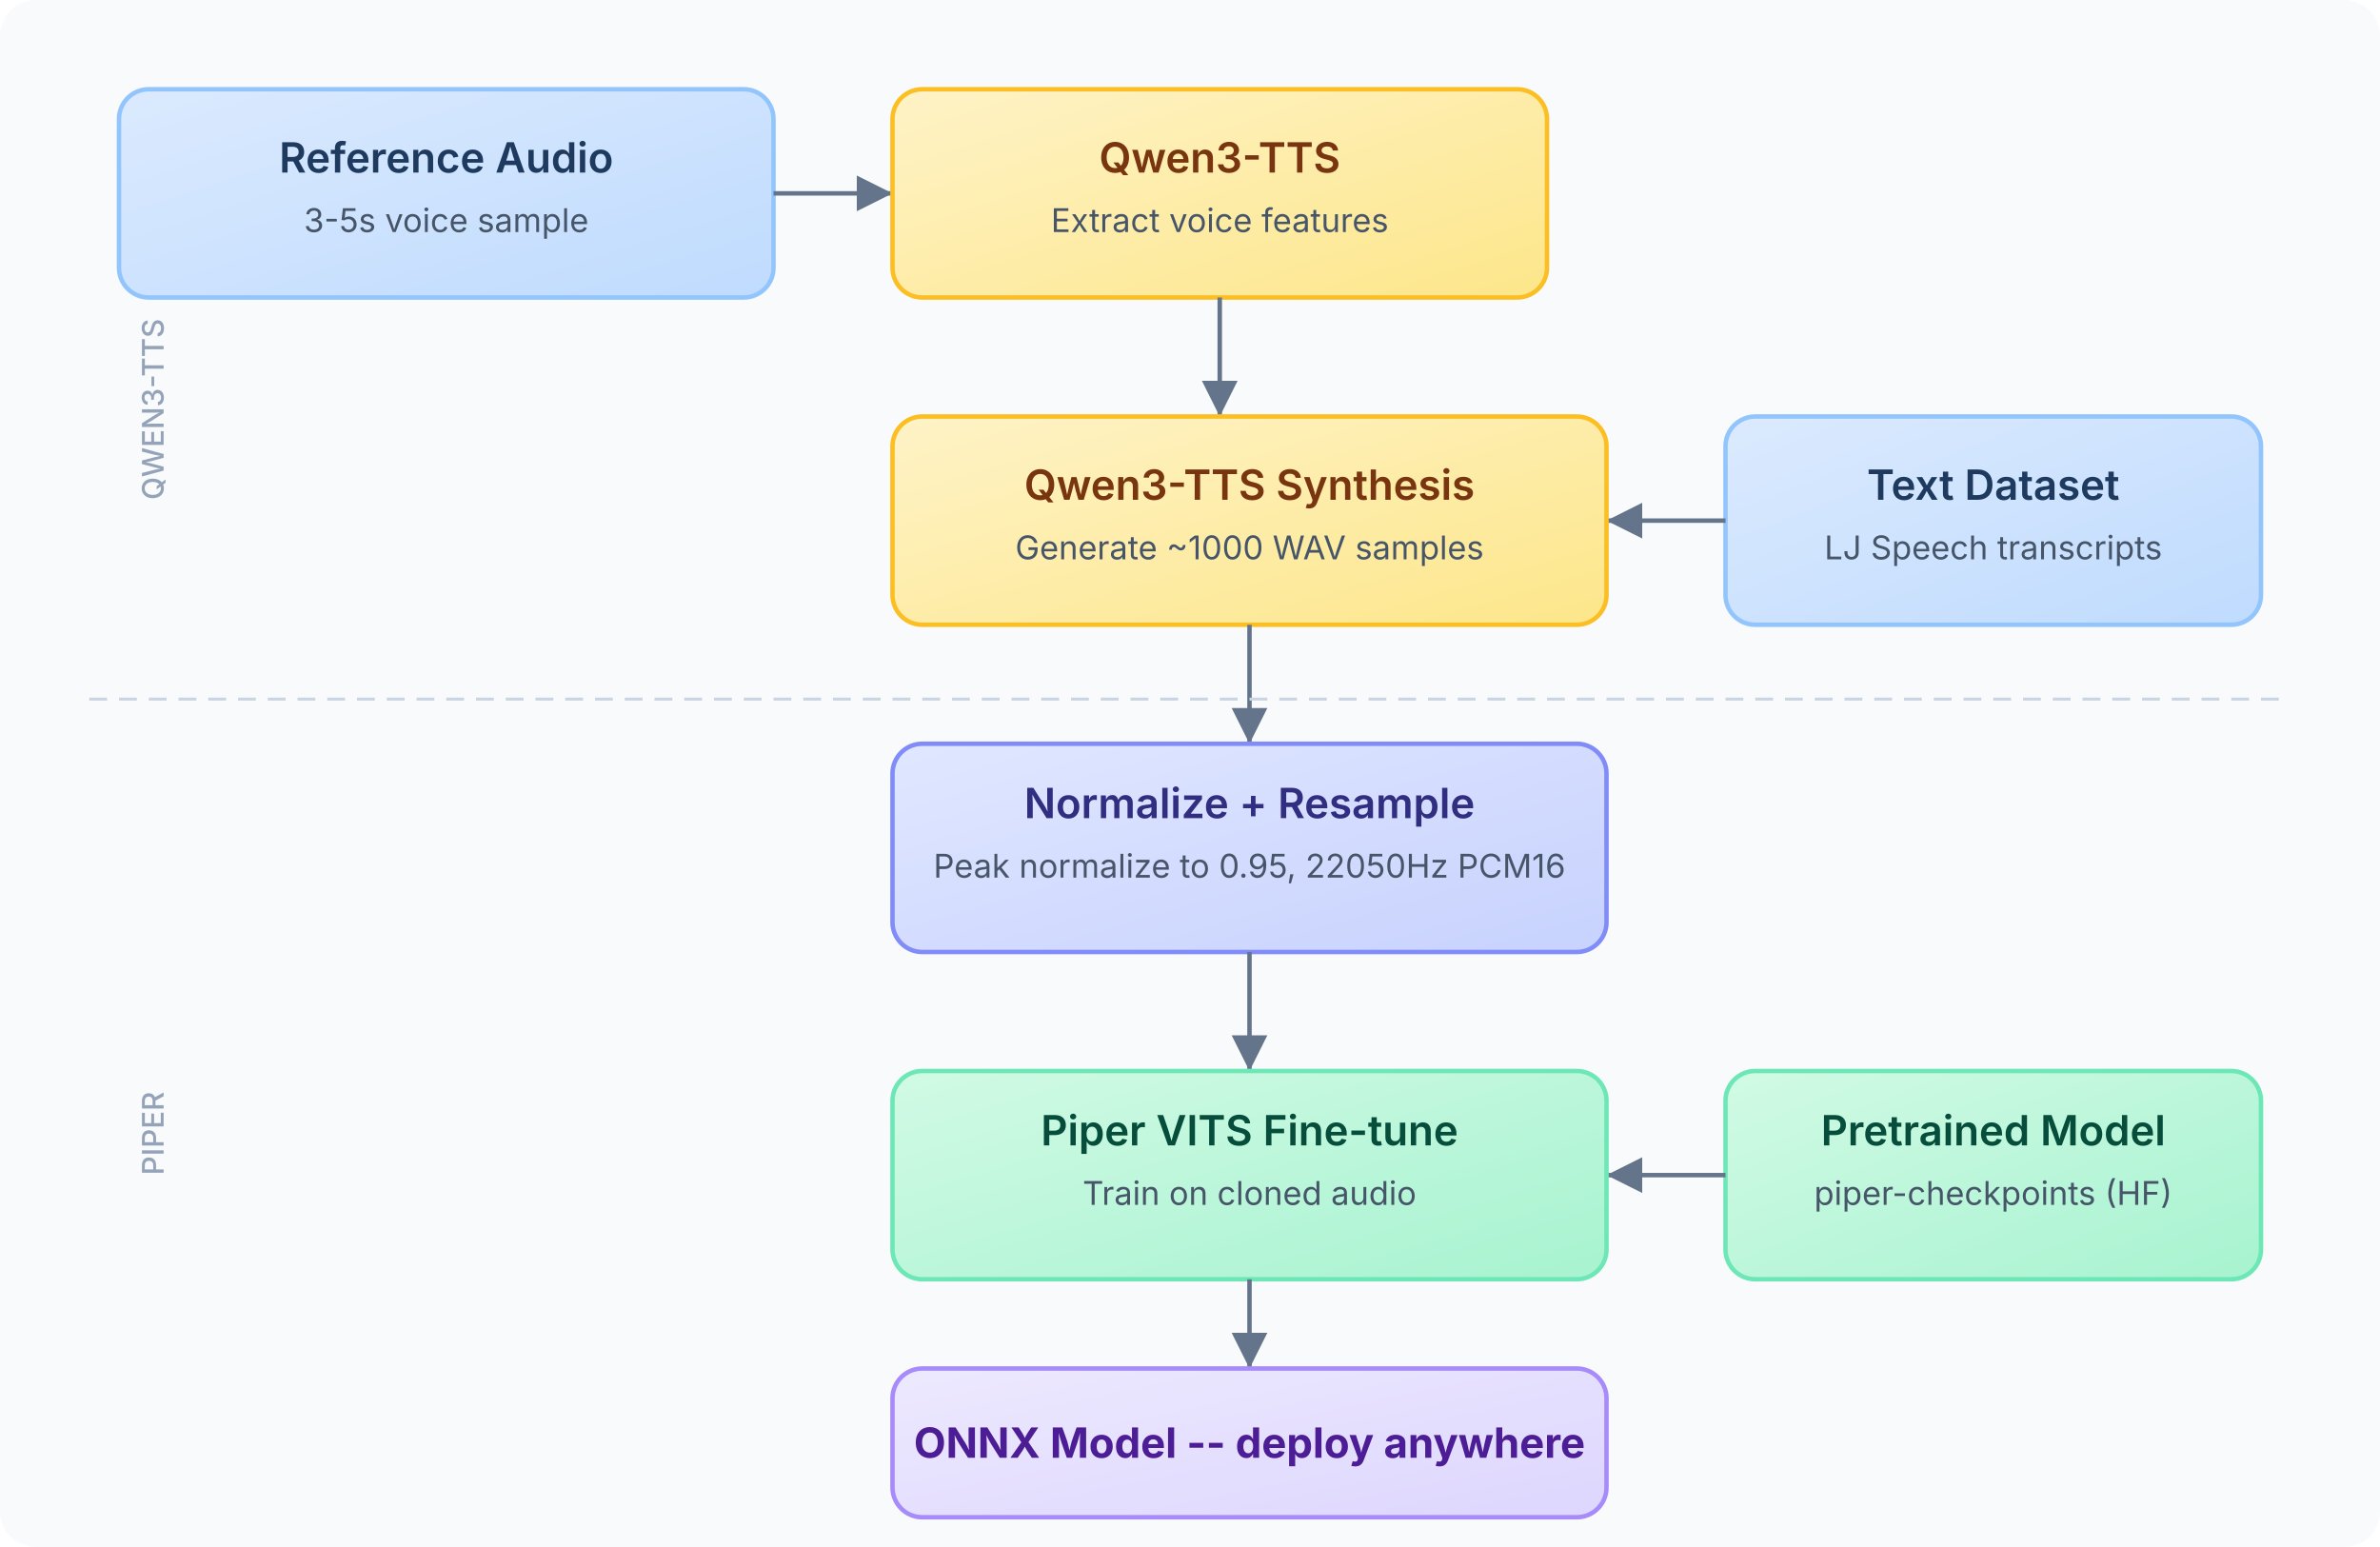
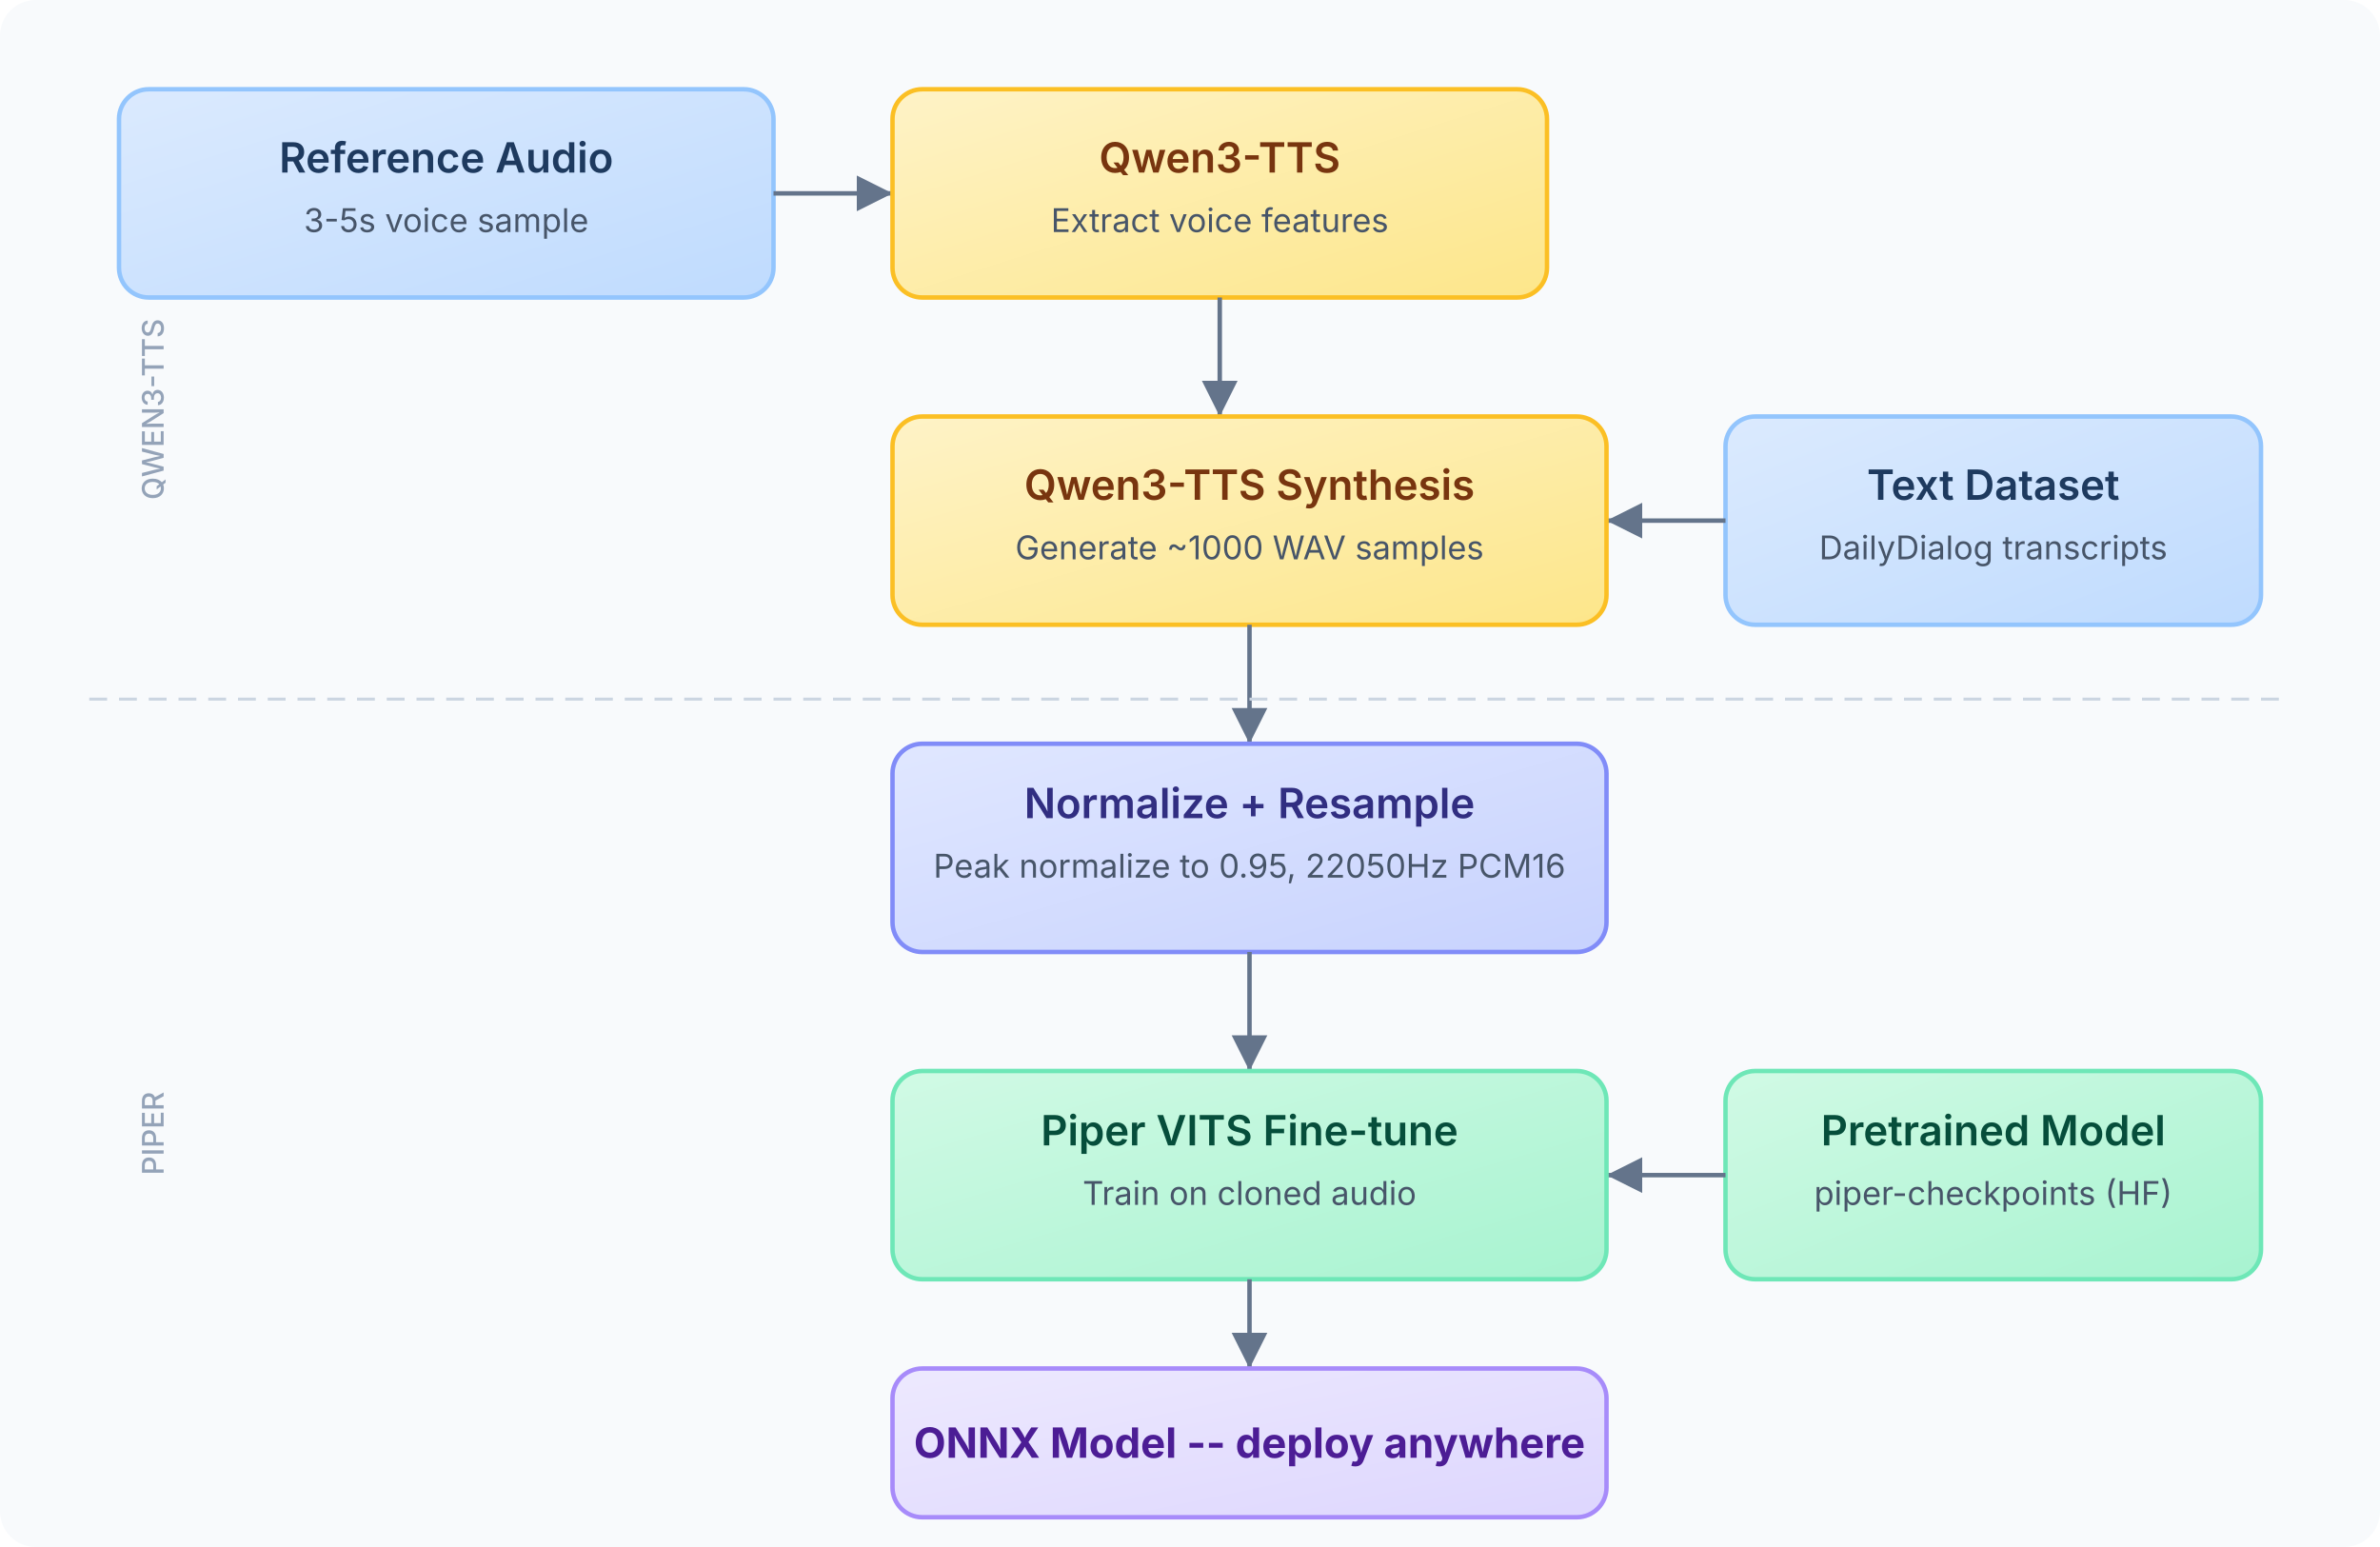
<svg xmlns="http://www.w3.org/2000/svg" viewBox="0 0 800 520" font-family="system-ui, -apple-system, sans-serif">
  <defs>
    <marker id="arrow" viewBox="0 0 10 10" refX="10" refY="5" markerWidth="8" markerHeight="8" orient="auto-start-reverse">
      <path d="M 0 0 L 10 5 L 0 10 z" fill="#64748b" />
    </marker>
    <linearGradient id="inputGrad" x1="0" y1="0" x2="1" y2="1">
      <stop offset="0%" stop-color="#dbeafe" />
      <stop offset="100%" stop-color="#bfdbfe" />
    </linearGradient>
    <linearGradient id="qwenGrad" x1="0" y1="0" x2="1" y2="1">
      <stop offset="0%" stop-color="#fef3c7" />
      <stop offset="100%" stop-color="#fde68a" />
    </linearGradient>
    <linearGradient id="procGrad" x1="0" y1="0" x2="1" y2="1">
      <stop offset="0%" stop-color="#e0e7ff" />
      <stop offset="100%" stop-color="#c7d2fe" />
    </linearGradient>
    <linearGradient id="piperGrad" x1="0" y1="0" x2="1" y2="1">
      <stop offset="0%" stop-color="#d1fae5" />
      <stop offset="100%" stop-color="#a7f3d0" />
    </linearGradient>
    <linearGradient id="outputGrad" x1="0" y1="0" x2="1" y2="1">
      <stop offset="0%" stop-color="#ede9fe" />
      <stop offset="100%" stop-color="#ddd6fe" />
    </linearGradient>
  </defs>
  <rect width="800" height="520" rx="12" fill="#f8fafc" />
  <rect x="40" y="30" width="220" height="70" rx="10" fill="url(#inputGrad)" stroke="#93c5fd" stroke-width="1.5" />
  <text x="150" y="58" text-anchor="middle" font-size="14" font-weight="600" fill="#1e3a5f">Reference Audio</text>
  <text x="150" y="78" text-anchor="middle" font-size="11" fill="#475569">3-5s voice sample</text>
  <line x1="260" y1="65" x2="300" y2="65" stroke="#64748b" stroke-width="1.5" marker-end="url(#arrow)" />
  <rect x="300" y="30" width="220" height="70" rx="10" fill="url(#qwenGrad)" stroke="#fbbf24" stroke-width="1.5" />
  <text x="410" y="58" text-anchor="middle" font-size="14" font-weight="600" fill="#78350f">Qwen3-TTS</text>
  <text x="410" y="78" text-anchor="middle" font-size="11" fill="#475569">Extract voice features</text>
  <line x1="410" y1="100" x2="410" y2="140" stroke="#64748b" stroke-width="1.5" marker-end="url(#arrow)" />
  <rect x="580" y="140" width="180" height="70" rx="10" fill="url(#inputGrad)" stroke="#93c5fd" stroke-width="1.5" />
  <text x="670" y="168" text-anchor="middle" font-size="14" font-weight="600" fill="#1e3a5f">Text Dataset</text>
-   <text x="670" y="188" text-anchor="middle" font-size="11" fill="#475569">LJ Speech transcripts</text>
+   <text x="670" y="188" text-anchor="middle" font-size="11" fill="#475569">DailyDialog transcripts</text>
  <line x1="580" y1="175" x2="540" y2="175" stroke="#64748b" stroke-width="1.5" marker-end="url(#arrow)" />
  <rect x="300" y="140" width="240" height="70" rx="10" fill="url(#qwenGrad)" stroke="#fbbf24" stroke-width="1.5" />
  <text x="420" y="168" text-anchor="middle" font-size="14" font-weight="600" fill="#78350f">Qwen3-TTS Synthesis</text>
  <text x="420" y="188" text-anchor="middle" font-size="11" fill="#475569">Generate ~1000 WAV samples</text>
  <line x1="420" y1="210" x2="420" y2="250" stroke="#64748b" stroke-width="1.5" marker-end="url(#arrow)" />
  <rect x="300" y="250" width="240" height="70" rx="10" fill="url(#procGrad)" stroke="#818cf8" stroke-width="1.5" />
  <text x="420" y="275" text-anchor="middle" font-size="14" font-weight="600" fill="#312e81">Normalize + Resample</text>
  <text x="420" y="295" text-anchor="middle" font-size="11" fill="#475569">Peak normalize to 0.95, 22050Hz PCM16</text>
  <line x1="420" y1="320" x2="420" y2="360" stroke="#64748b" stroke-width="1.5" marker-end="url(#arrow)" />
  <rect x="580" y="360" width="180" height="70" rx="10" fill="url(#piperGrad)" stroke="#6ee7b7" stroke-width="1.5" />
  <text x="670" y="385" text-anchor="middle" font-size="14" font-weight="600" fill="#064e3b">Pretrained Model</text>
  <text x="670" y="405" text-anchor="middle" font-size="11" fill="#475569">piper-checkpoints (HF)</text>
  <line x1="580" y1="395" x2="540" y2="395" stroke="#64748b" stroke-width="1.5" marker-end="url(#arrow)" />
  <rect x="300" y="360" width="240" height="70" rx="10" fill="url(#piperGrad)" stroke="#6ee7b7" stroke-width="1.5" />
  <text x="420" y="385" text-anchor="middle" font-size="14" font-weight="600" fill="#064e3b">Piper VITS Fine-tune</text>
  <text x="420" y="405" text-anchor="middle" font-size="11" fill="#475569">Train on cloned audio</text>
  <line x1="420" y1="430" x2="420" y2="460" stroke="#64748b" stroke-width="1.5" marker-end="url(#arrow)" />
  <rect x="300" y="460" width="240" height="50" rx="10" fill="url(#outputGrad)" stroke="#a78bfa" stroke-width="1.5" />
  <text x="420" y="490" text-anchor="middle" font-size="14" font-weight="700" fill="#4c1d95">ONNX Model -- deploy anywhere</text>
  <text x="55" y="168" font-size="10" fill="#94a3b8" font-weight="500" transform="rotate(-90, 55, 168)">QWEN3-TTS</text>
  <text x="55" y="395" font-size="10" fill="#94a3b8" font-weight="500" transform="rotate(-90, 55, 395)">PIPER</text>
  <line x1="30" y1="235" x2="770" y2="235" stroke="#cbd5e1" stroke-width="1" stroke-dasharray="6,4" />
</svg>
